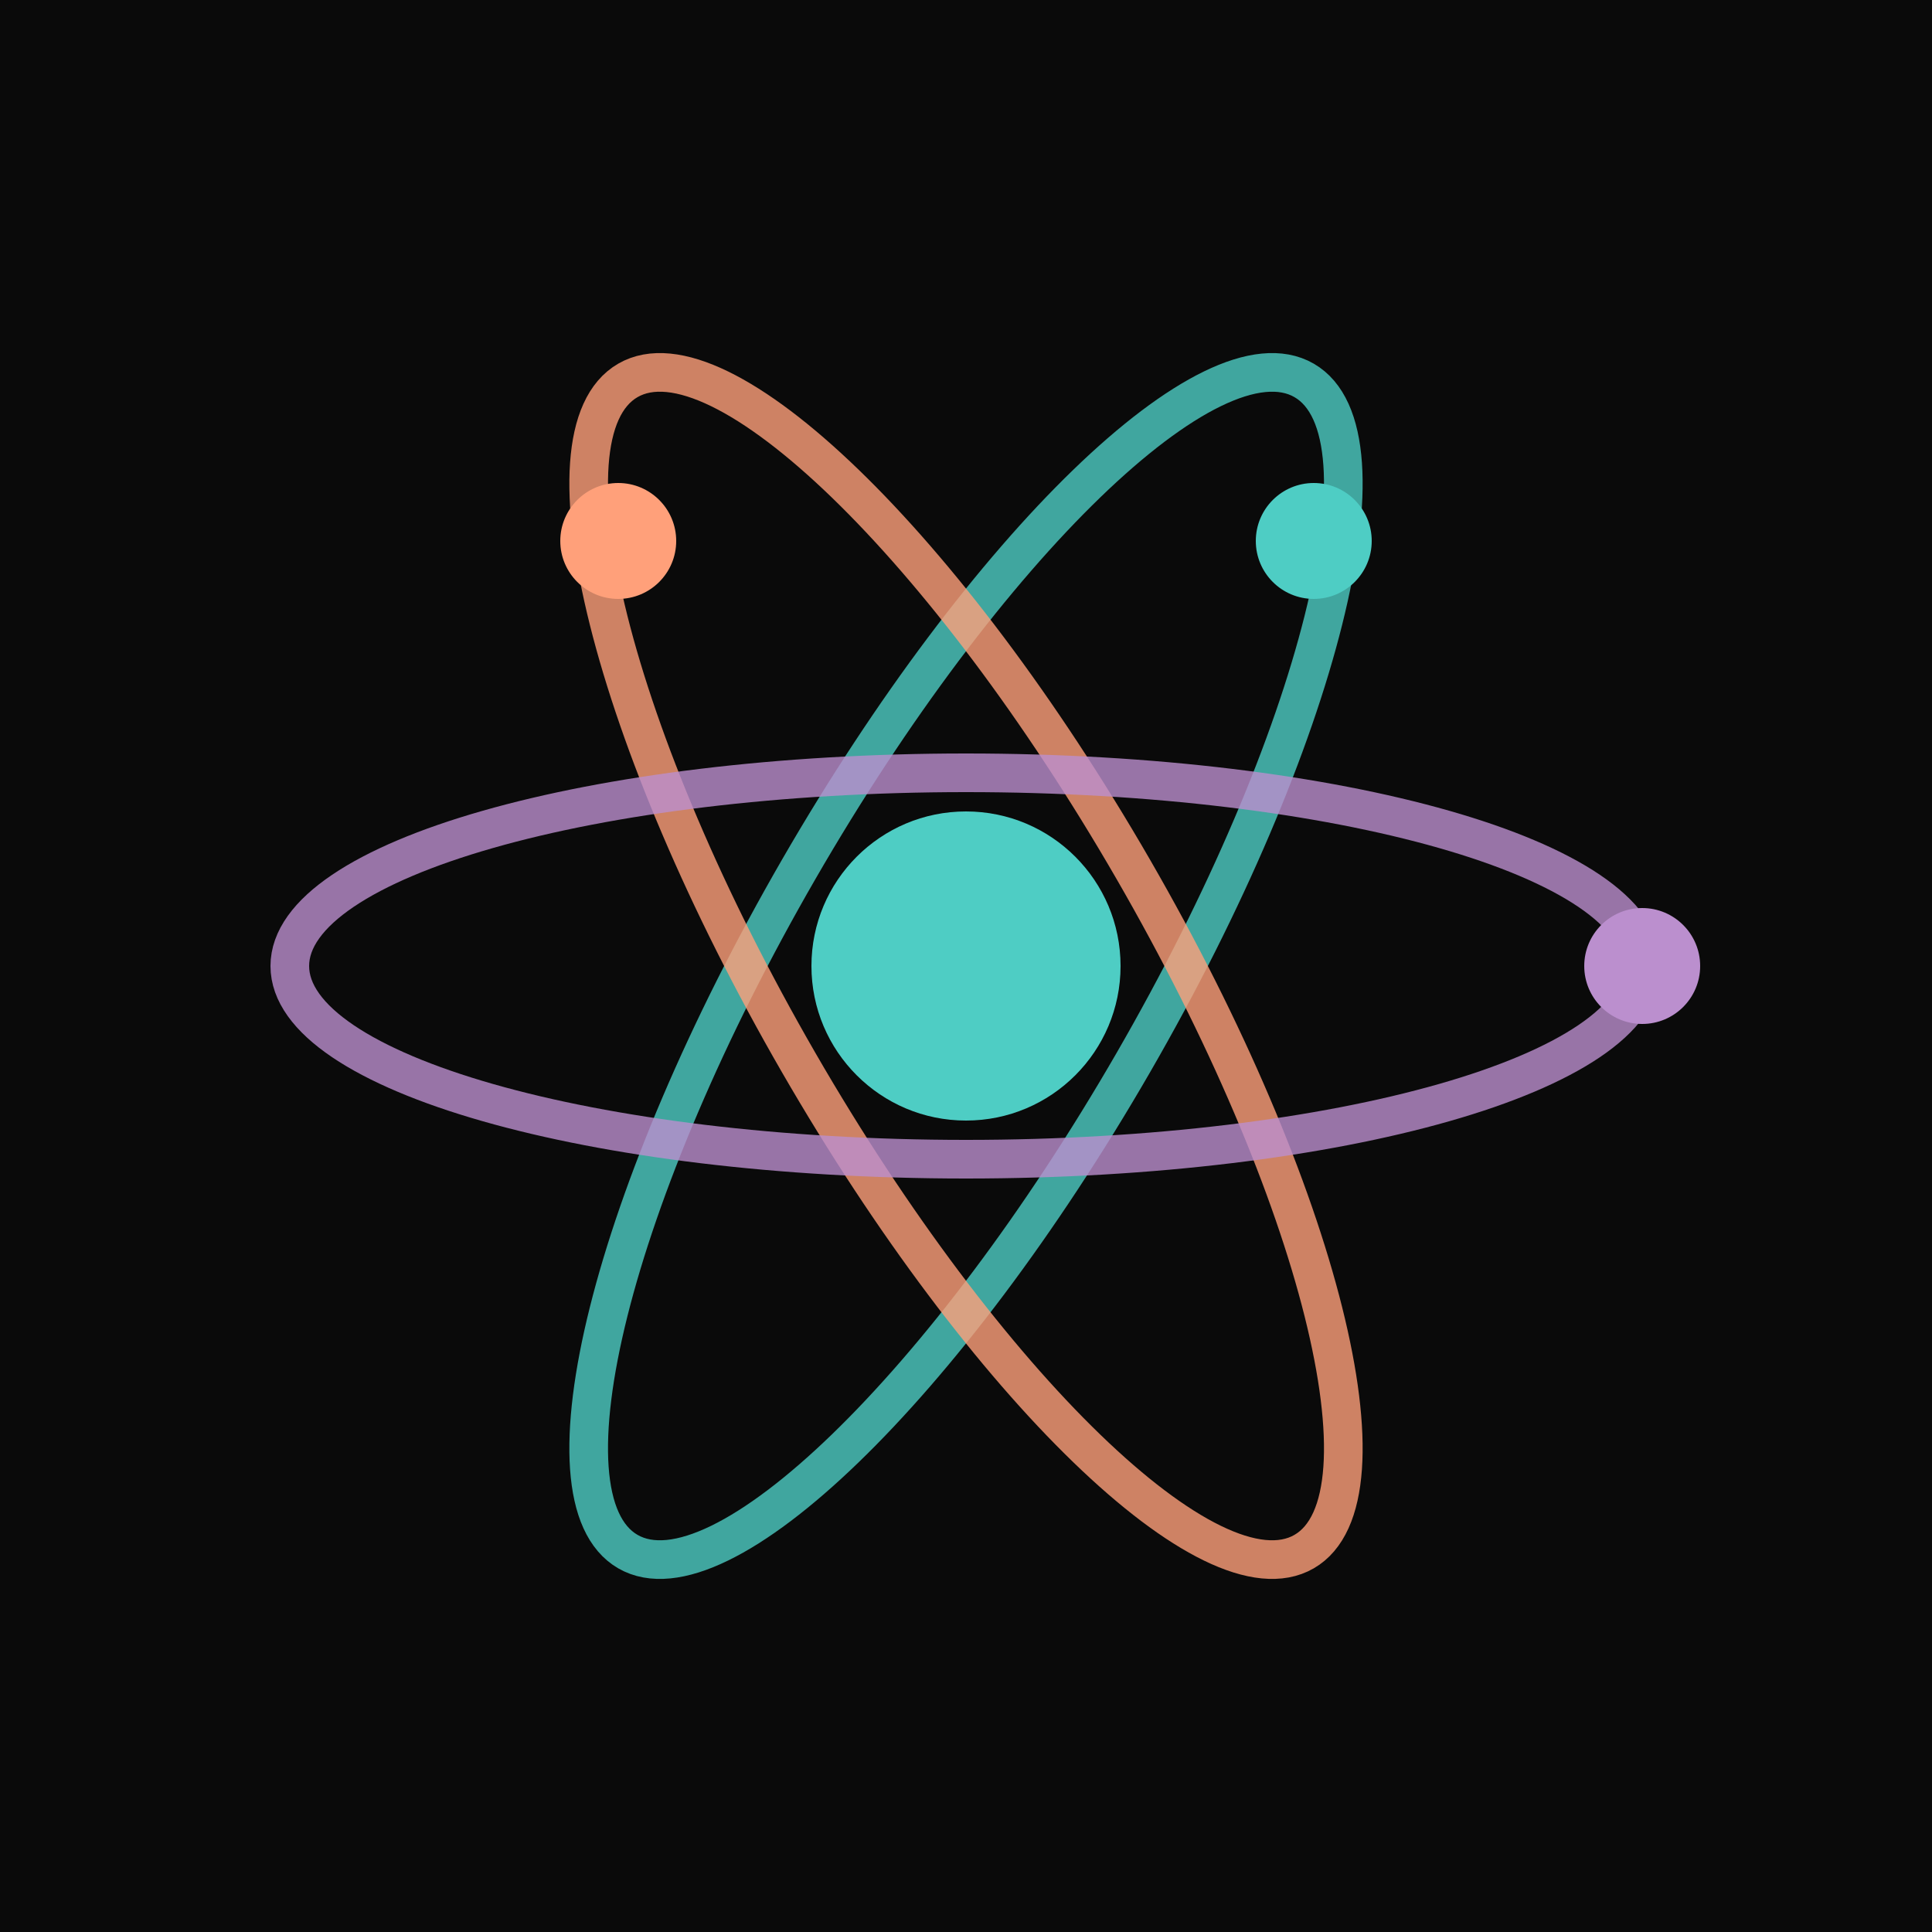
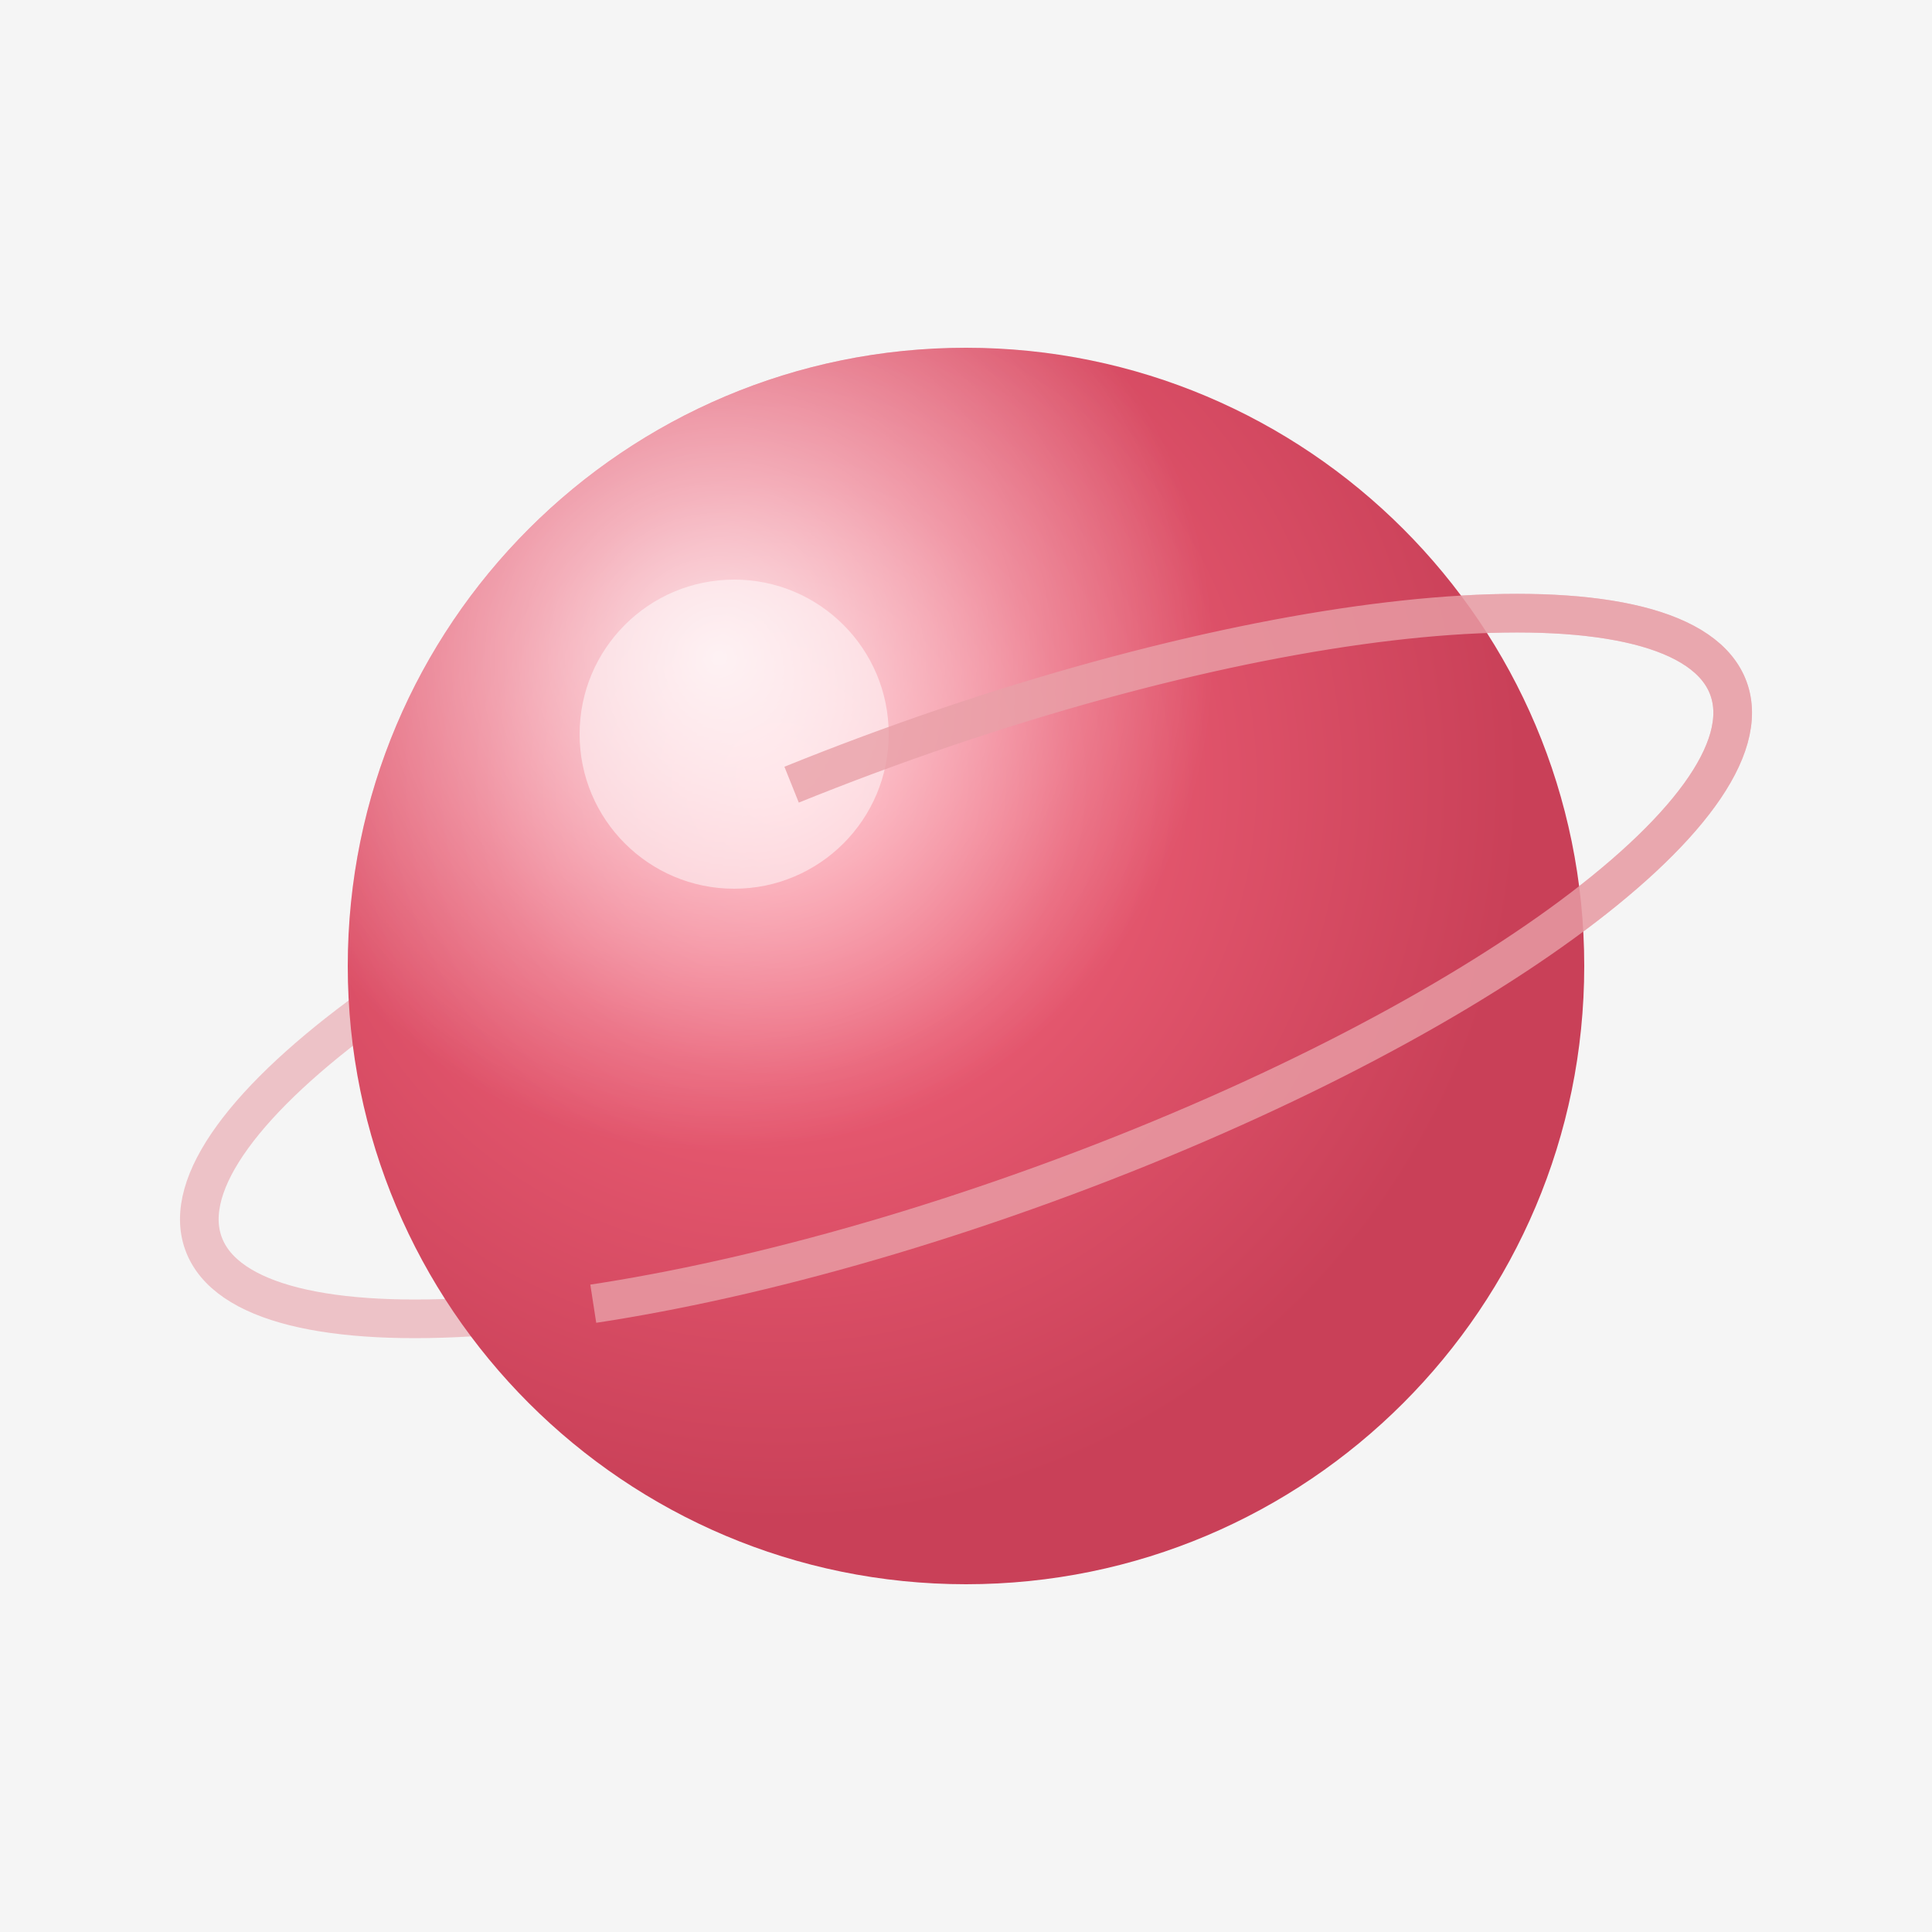
<svg xmlns="http://www.w3.org/2000/svg" viewBox="0 0 100 100">
-   <rect width="100" height="100" fill="#0A0A0A" />
-   <ellipse cx="50" cy="50" rx="35" ry="10" fill="none" stroke="#4ECDC4" stroke-width="2" transform="rotate(-60 50 50)" opacity="0.8" />
-   <ellipse cx="50" cy="50" rx="35" ry="10" fill="none" stroke="#FFA07A" stroke-width="2" transform="rotate(60 50 50)" opacity="0.8" />
-   <ellipse cx="50" cy="50" rx="35" ry="10" fill="none" stroke="#BB8FCE" stroke-width="2" opacity="0.8" />
-   <circle cx="50" cy="50" r="8" fill="#4ECDC4" />
-   <circle cx="68" cy="28" r="3" fill="#4ECDC4" />
-   <circle cx="32" cy="28" r="3" fill="#FFA07A" />
-   <circle cx="85" cy="50" r="3" fill="#BB8FCE" />
+   <rect width="100" height="100" fill="#F5F5F5" />
+   <defs>
+     <radialGradient id="sphereGrad" cx="35%" cy="35%" r="60%">
+       <stop offset="0%" stop-color="#FF8A9B" />
+       <stop offset="40%" stop-color="#E85A71" />
+       <stop offset="100%" stop-color="#C94058" />
+     </radialGradient>
+     <radialGradient id="highlight" cx="30%" cy="25%" r="40%">
+       <stop offset="0%" stop-color="#FFFFFF" stop-opacity="0.8" />
+       <stop offset="100%" stop-color="#FFFFFF" stop-opacity="0" />
+     </radialGradient>
+   </defs>
+   <ellipse cx="50" cy="50" rx="42" ry="12" fill="none" stroke="#E8A0A8" stroke-width="2" transform="rotate(-20 50 50)" opacity="0.6" />
+   <circle cx="50" cy="50" r="32" fill="url(#sphereGrad)" />
+   <circle cx="50" cy="50" r="32" fill="url(#highlight)" />
+   <circle cx="38" cy="38" r="8" fill="#FFFFFF" opacity="0.5" />
+   <ellipse cx="50" cy="50" rx="42" ry="12" fill="none" stroke="#E8A0A8" stroke-width="2" transform="rotate(-20 50 50)" opacity="0.8" stroke-dasharray="70 62" />
</svg>
